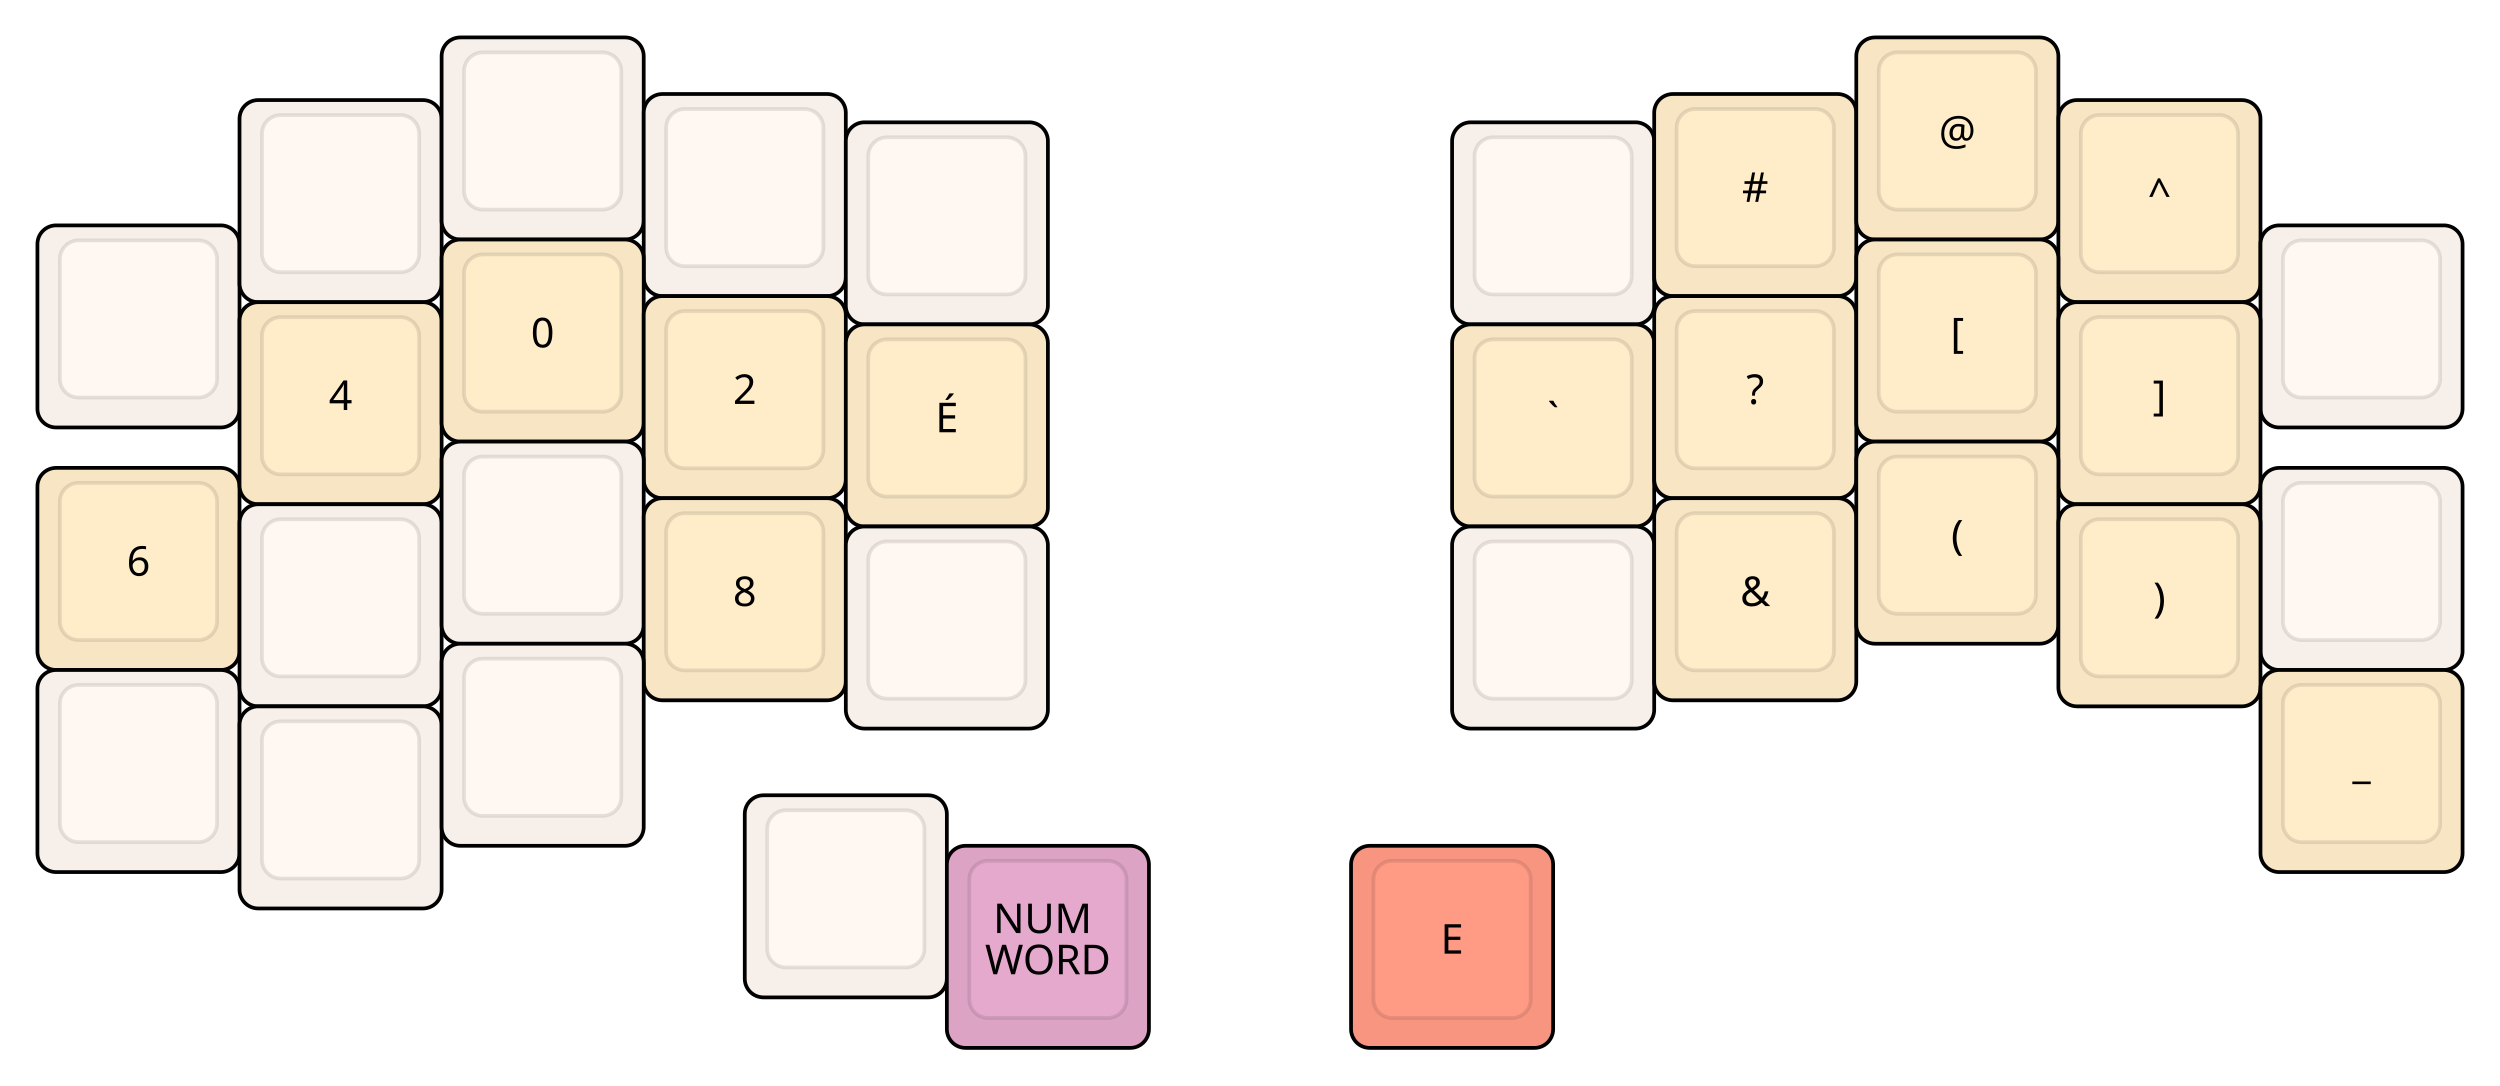
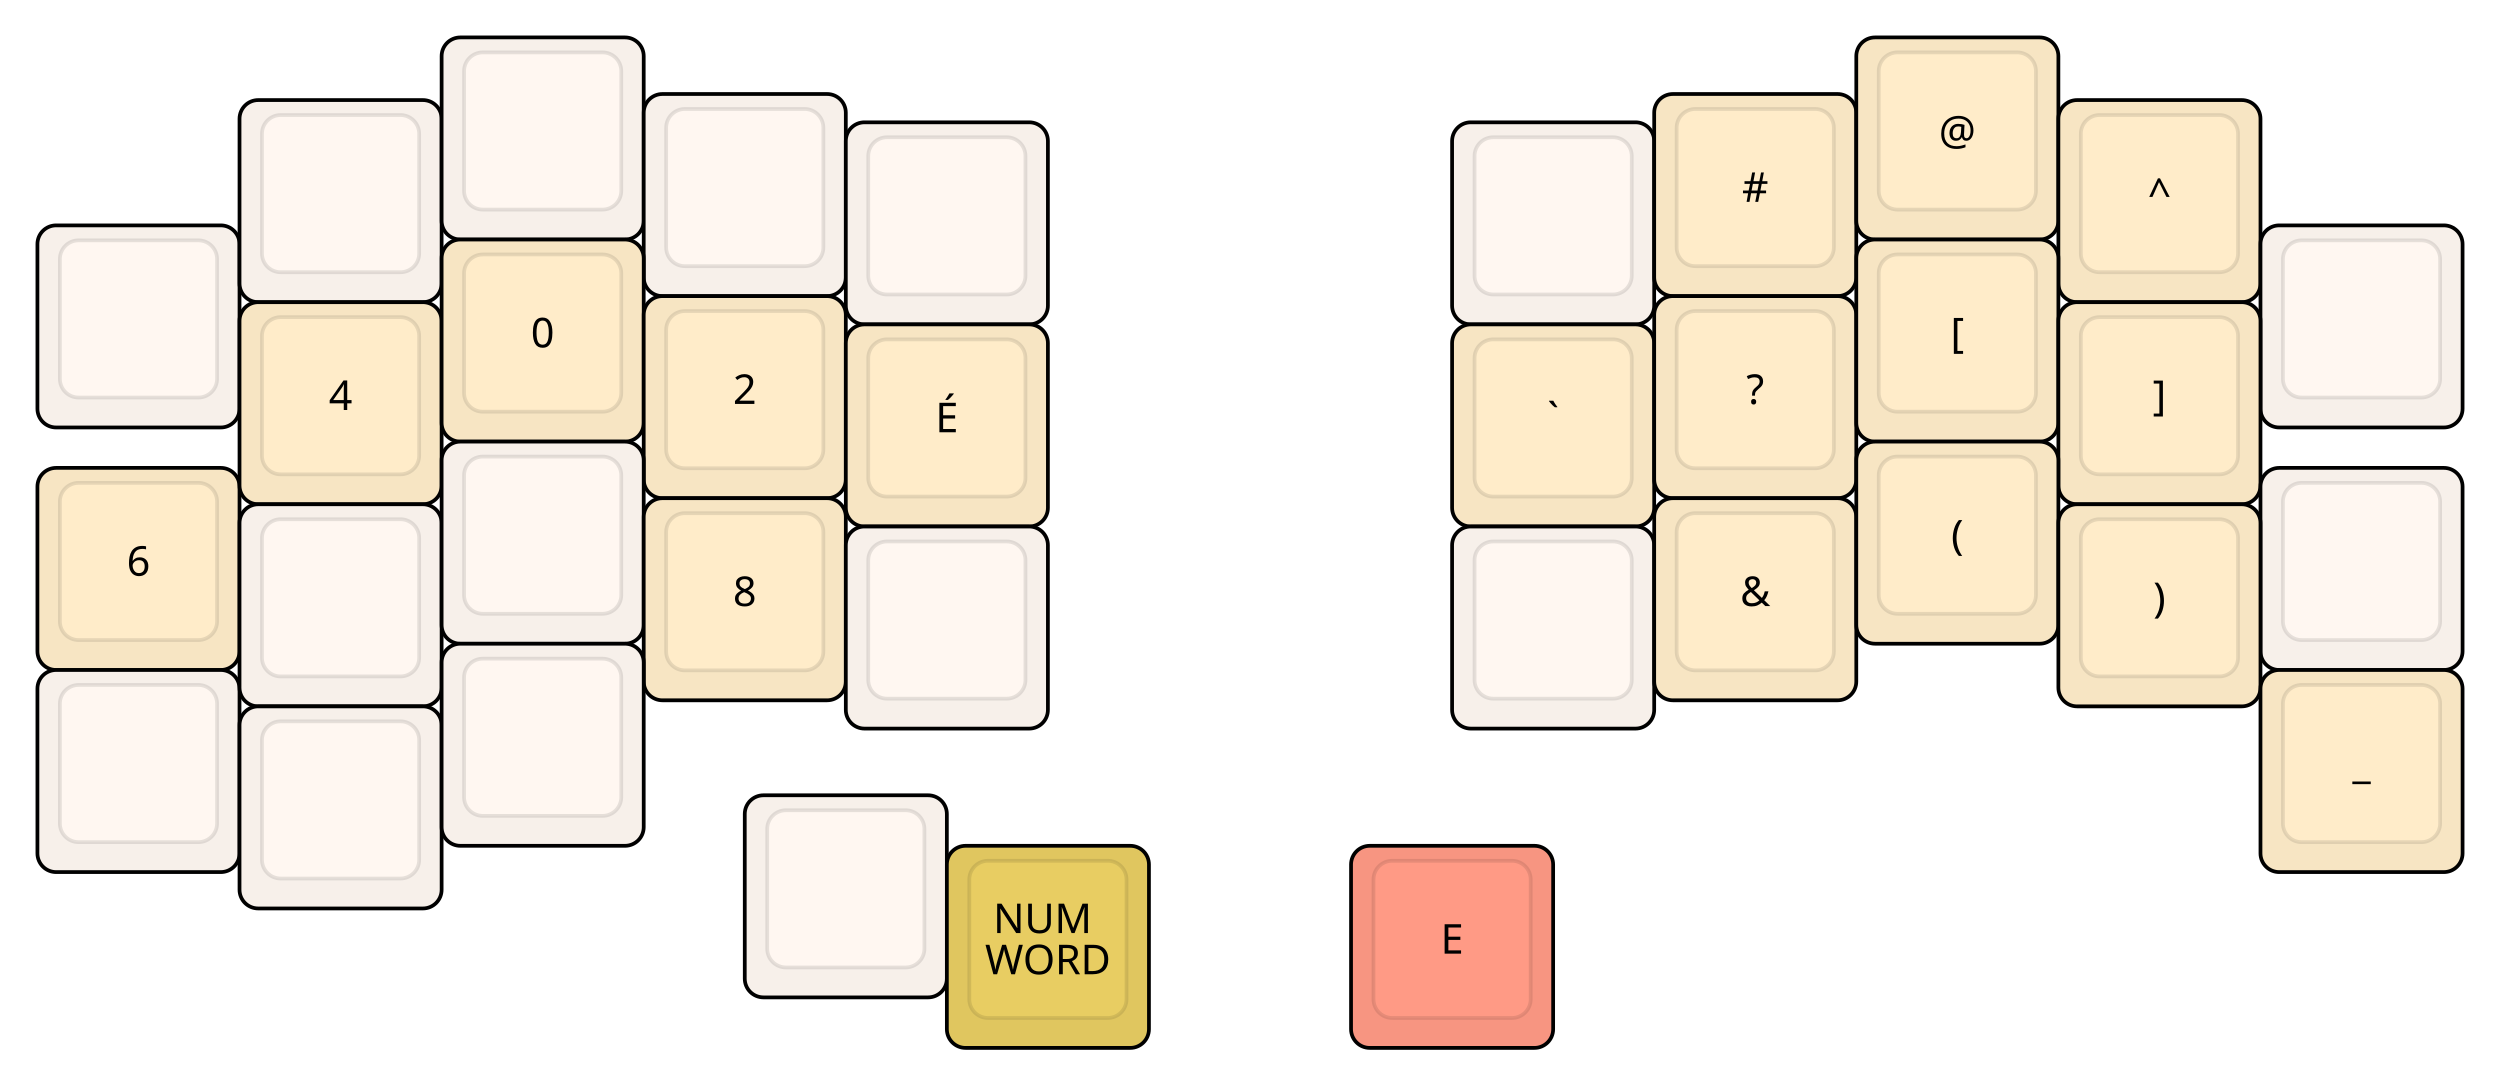
<svg xmlns="http://www.w3.org/2000/svg" width="668px" height="290x" viewBox="0 0 668 290">
  <style type="text/css">
    .keycap .border { stroke: black; stroke-width: 1; }
    .keycap .inner.border { stroke: rgba(0,0,0,.1); }
    .keycap { font-family: sans-serif; font-size: 11px}
    .combos .keycap { font-size: 8px}
  </style>
  <g class="keycap combo_background">
    <rect x="10" y="60.22" width="54" height="54" rx="5" fill="#f7f0ea" class="outer border" />
    <rect x="16" y="64.22" width="42" height="42" rx="5" fill="#fff7f1" class="inner border" />
  </g>
  <g class="keycap combo_background">
    <rect x="64" y="26.74" width="54" height="54" rx="5" fill="#f7f0ea" class="outer border" />
    <rect x="70" y="30.74" width="42" height="42" rx="5" fill="#fff7f1" class="inner border" />
  </g>
  <g class="keycap combo_background">
    <rect x="118" y="10" width="54" height="54" rx="5" fill="#f7f0ea" class="outer border" />
    <rect x="124" y="14" width="42" height="42" rx="5" fill="#fff7f1" class="inner border" />
  </g>
  <g class="keycap combo_background">
    <rect x="172" y="25.12" width="54" height="54" rx="5" fill="#f7f0ea" class="outer border" />
    <rect x="178" y="29.12" width="42" height="42" rx="5" fill="#fff7f1" class="inner border" />
  </g>
  <g class="keycap combo_background">
    <rect x="226" y="32.68" width="54" height="54" rx="5" fill="#f7f0ea" class="outer border" />
    <rect x="232" y="36.68" width="42" height="42" rx="5" fill="#fff7f1" class="inner border" />
  </g>
  <g class="keycap combo_background">
    <rect x="388" y="32.68" width="54" height="54" rx="5" fill="#f7f0ea" class="outer border" />
    <rect x="394" y="36.68" width="42" height="42" rx="5" fill="#fff7f1" class="inner border" />
  </g>
  <g class="keycap default">
    <rect x="442" y="25.12" width="54" height="54" rx="5" fill="#f7e5c3" class="outer border" />
    <rect x="448" y="29.12" width="42" height="42" rx="5" fill="#ffecc9" class="inner border" />
    <text x="469" y="50.12" text-anchor="middle" dominant-baseline="middle" class="main">
      <tspan x="469" dy="0">#</tspan>
    </text>
  </g>
  <g class="keycap default">
    <rect x="496" y="10" width="54" height="54" rx="5" fill="#f7e5c3" class="outer border" />
    <rect x="502" y="14" width="42" height="42" rx="5" fill="#ffecc9" class="inner border" />
    <text x="523" y="35" text-anchor="middle" dominant-baseline="middle" class="main">
      <tspan x="523" dy="0">@</tspan>
    </text>
  </g>
  <g class="keycap default">
    <rect x="550" y="26.74" width="54" height="54" rx="5" fill="#f7e5c3" class="outer border" />
    <rect x="556" y="30.74" width="42" height="42" rx="5" fill="#ffecc9" class="inner border" />
    <text x="577" y="51.74" text-anchor="middle" dominant-baseline="middle" class="main">
      <tspan x="577" dy="0">^</tspan>
    </text>
  </g>
  <g class="keycap combo_background">
    <rect x="604" y="60.22" width="54" height="54" rx="5" fill="#f7f0ea" class="outer border" />
    <rect x="610" y="64.22" width="42" height="42" rx="5" fill="#fff7f1" class="inner border" />
  </g>
  <g class="keycap default">
    <rect x="10" y="125.02" width="54" height="54" rx="5" fill="#f7e5c3" class="outer border" />
    <rect x="16" y="129.02" width="42" height="42" rx="5" fill="#ffecc9" class="inner border" />
    <text x="37" y="150.02" text-anchor="middle" dominant-baseline="middle" class="main">
      <tspan x="37" dy="0">6</tspan>
    </text>
  </g>
  <g class="keycap default">
    <rect x="64" y="80.74" width="54" height="54" rx="5" fill="#f7e5c3" class="outer border" />
    <rect x="70" y="84.74" width="42" height="42" rx="5" fill="#ffecc9" class="inner border" />
    <text x="91" y="105.74" text-anchor="middle" dominant-baseline="middle" class="main">
      <tspan x="91" dy="0">4</tspan>
    </text>
  </g>
  <g class="keycap default">
    <rect x="118" y="64" width="54" height="54" rx="5" fill="#f7e5c3" class="outer border" />
    <rect x="124" y="68" width="42" height="42" rx="5" fill="#ffecc9" class="inner border" />
    <text x="145" y="89" text-anchor="middle" dominant-baseline="middle" class="main">
      <tspan x="145" dy="0">0</tspan>
    </text>
  </g>
  <g class="keycap default">
    <rect x="172" y="79.12" width="54" height="54" rx="5" fill="#f7e5c3" class="outer border" />
    <rect x="178" y="83.12" width="42" height="42" rx="5" fill="#ffecc9" class="inner border" />
    <text x="199" y="104.12" text-anchor="middle" dominant-baseline="middle" class="main">
      <tspan x="199" dy="0">2</tspan>
    </text>
  </g>
  <g class="keycap default">
    <rect x="226" y="86.68" width="54" height="54" rx="5" fill="#f7e5c3" class="outer border" />
    <rect x="232" y="90.68" width="42" height="42" rx="5" fill="#ffecc9" class="inner border" />
    <text x="253" y="111.68" text-anchor="middle" dominant-baseline="middle" class="main">
      <tspan x="253" dy="0">É</tspan>
    </text>
  </g>
  <g class="keycap default">
    <rect x="388" y="86.68" width="54" height="54" rx="5" fill="#f7e5c3" class="outer border" />
    <rect x="394" y="90.68" width="42" height="42" rx="5" fill="#ffecc9" class="inner border" />
    <text x="415" y="111.68" text-anchor="middle" dominant-baseline="middle" class="main">
      <tspan x="415" dy="0">`</tspan>
    </text>
  </g>
  <g class="keycap default">
    <rect x="442" y="79.12" width="54" height="54" rx="5" fill="#f7e5c3" class="outer border" />
    <rect x="448" y="83.12" width="42" height="42" rx="5" fill="#ffecc9" class="inner border" />
    <text x="469" y="104.12" text-anchor="middle" dominant-baseline="middle" class="main">
      <tspan x="469" dy="0">?</tspan>
    </text>
  </g>
  <g class="keycap default">
    <rect x="496" y="64" width="54" height="54" rx="5" fill="#f7e5c3" class="outer border" />
    <rect x="502" y="68" width="42" height="42" rx="5" fill="#ffecc9" class="inner border" />
    <text x="523" y="89" text-anchor="middle" dominant-baseline="middle" class="main">
      <tspan x="523" dy="0">[</tspan>
    </text>
  </g>
  <g class="keycap default">
    <rect x="550" y="80.74" width="54" height="54" rx="5" fill="#f7e5c3" class="outer border" />
    <rect x="556" y="84.74" width="42" height="42" rx="5" fill="#ffecc9" class="inner border" />
    <text x="577" y="105.74" text-anchor="middle" dominant-baseline="middle" class="main">
      <tspan x="577" dy="0">]</tspan>
    </text>
  </g>
  <g class="keycap combo_background">
    <rect x="604" y="125.02" width="54" height="54" rx="5" fill="#f7f0ea" class="outer border" />
    <rect x="610" y="129.02" width="42" height="42" rx="5" fill="#fff7f1" class="inner border" />
  </g>
  <g class="keycap combo_background">
    <rect x="10" y="179.02" width="54" height="54" rx="5" fill="#f7f0ea" class="outer border" />
    <rect x="16" y="183.02" width="42" height="42" rx="5" fill="#fff7f1" class="inner border" />
  </g>
  <g class="keycap combo_background">
    <rect x="64" y="134.74" width="54" height="54" rx="5" fill="#f7f0ea" class="outer border" />
    <rect x="70" y="138.74" width="42" height="42" rx="5" fill="#fff7f1" class="inner border" />
  </g>
  <g class="keycap combo_background">
    <rect x="118" y="118" width="54" height="54" rx="5" fill="#f7f0ea" class="outer border" />
    <rect x="124" y="122" width="42" height="42" rx="5" fill="#fff7f1" class="inner border" />
  </g>
  <g class="keycap default">
    <rect x="172" y="133.12" width="54" height="54" rx="5" fill="#f7e5c3" class="outer border" />
    <rect x="178" y="137.12" width="42" height="42" rx="5" fill="#ffecc9" class="inner border" />
    <text x="199" y="158.12" text-anchor="middle" dominant-baseline="middle" class="main">
      <tspan x="199" dy="0">8</tspan>
    </text>
  </g>
  <g class="keycap combo_background">
    <rect x="226" y="140.68" width="54" height="54" rx="5" fill="#f7f0ea" class="outer border" />
    <rect x="232" y="144.68" width="42" height="42" rx="5" fill="#fff7f1" class="inner border" />
  </g>
  <g class="keycap combo_background">
    <rect x="388" y="140.68" width="54" height="54" rx="5" fill="#f7f0ea" class="outer border" />
    <rect x="394" y="144.68" width="42" height="42" rx="5" fill="#fff7f1" class="inner border" />
  </g>
  <g class="keycap default">
    <rect x="442" y="133.12" width="54" height="54" rx="5" fill="#f7e5c3" class="outer border" />
    <rect x="448" y="137.12" width="42" height="42" rx="5" fill="#ffecc9" class="inner border" />
    <text x="469" y="158.12" text-anchor="middle" dominant-baseline="middle" class="main">
      <tspan x="469" dy="0">&amp;</tspan>
    </text>
  </g>
  <g class="keycap default">
    <rect x="496" y="118" width="54" height="54" rx="5" fill="#f7e5c3" class="outer border" />
    <rect x="502" y="122" width="42" height="42" rx="5" fill="#ffecc9" class="inner border" />
    <text x="523" y="143" text-anchor="middle" dominant-baseline="middle" class="main">
      <tspan x="523" dy="0">(</tspan>
    </text>
  </g>
  <g class="keycap default">
    <rect x="550" y="134.74" width="54" height="54" rx="5" fill="#f7e5c3" class="outer border" />
    <rect x="556" y="138.74" width="42" height="42" rx="5" fill="#ffecc9" class="inner border" />
    <text x="577" y="159.74" text-anchor="middle" dominant-baseline="middle" class="main">
      <tspan x="577" dy="0">)</tspan>
    </text>
  </g>
  <g class="keycap default">
    <rect x="604" y="179.02" width="54" height="54" rx="5" fill="#f7e5c3" class="outer border" />
    <rect x="610" y="183.02" width="42" height="42" rx="5" fill="#ffecc9" class="inner border" />
    <text x="631" y="204.02" text-anchor="middle" dominant-baseline="middle" class="main">
      <tspan x="631" dy="0">_</tspan>
    </text>
  </g>
  <g class="keycap combo_background">
    <rect x="64" y="188.74" width="54" height="54" rx="5" fill="#f7f0ea" class="outer border" />
    <rect x="70" y="192.74" width="42" height="42" rx="5" fill="#fff7f1" class="inner border" />
  </g>
  <g class="keycap combo_background">
    <rect x="118" y="172" width="54" height="54" rx="5" fill="#f7f0ea" class="outer border" />
    <rect x="124" y="176" width="42" height="42" rx="5" fill="#fff7f1" class="inner border" />
  </g>
  <g class="keycap combo_background">
    <rect x="199" y="212.5" width="54" height="54" rx="5" fill="#f7f0ea" class="outer border" />
    <rect x="205" y="216.5" width="42" height="42" rx="5" fill="#fff7f1" class="inner border" />
  </g>
-   <g class="keycap layer_toggle">
-     <rect x="253" y="226" width="54" height="54" rx="5" fill="#dca3c5" class="outer border" />
-     <rect x="259" y="230" width="42" height="42" rx="5" fill="#e4a9cc" class="inner border" />
+   <g class="keycap special">
+     <rect x="253" y="226" width="54" height="54" rx="5" fill="#e0c65f" class="outer border" />
+     <rect x="259" y="230" width="42" height="42" rx="5" fill="#e8cd62" class="inner border" />
    <text x="280" y="245.5" text-anchor="middle" dominant-baseline="middle" class="main">
      <tspan x="280" dy="0">NUM</tspan>
      <tspan x="280" dy="11">WORD</tspan>
    </text>
  </g>
  <g class="keycap active_layer">
    <rect x="361" y="226" width="54" height="54" rx="5" fill="#f79581" class="outer border" />
    <rect x="367" y="230" width="42" height="42" rx="5" fill="#ff9a85" class="inner border" />
    <text x="388" y="251" text-anchor="middle" dominant-baseline="middle" class="main">
      <tspan x="388" dy="0">E</tspan>
    </text>
  </g>
</svg>
